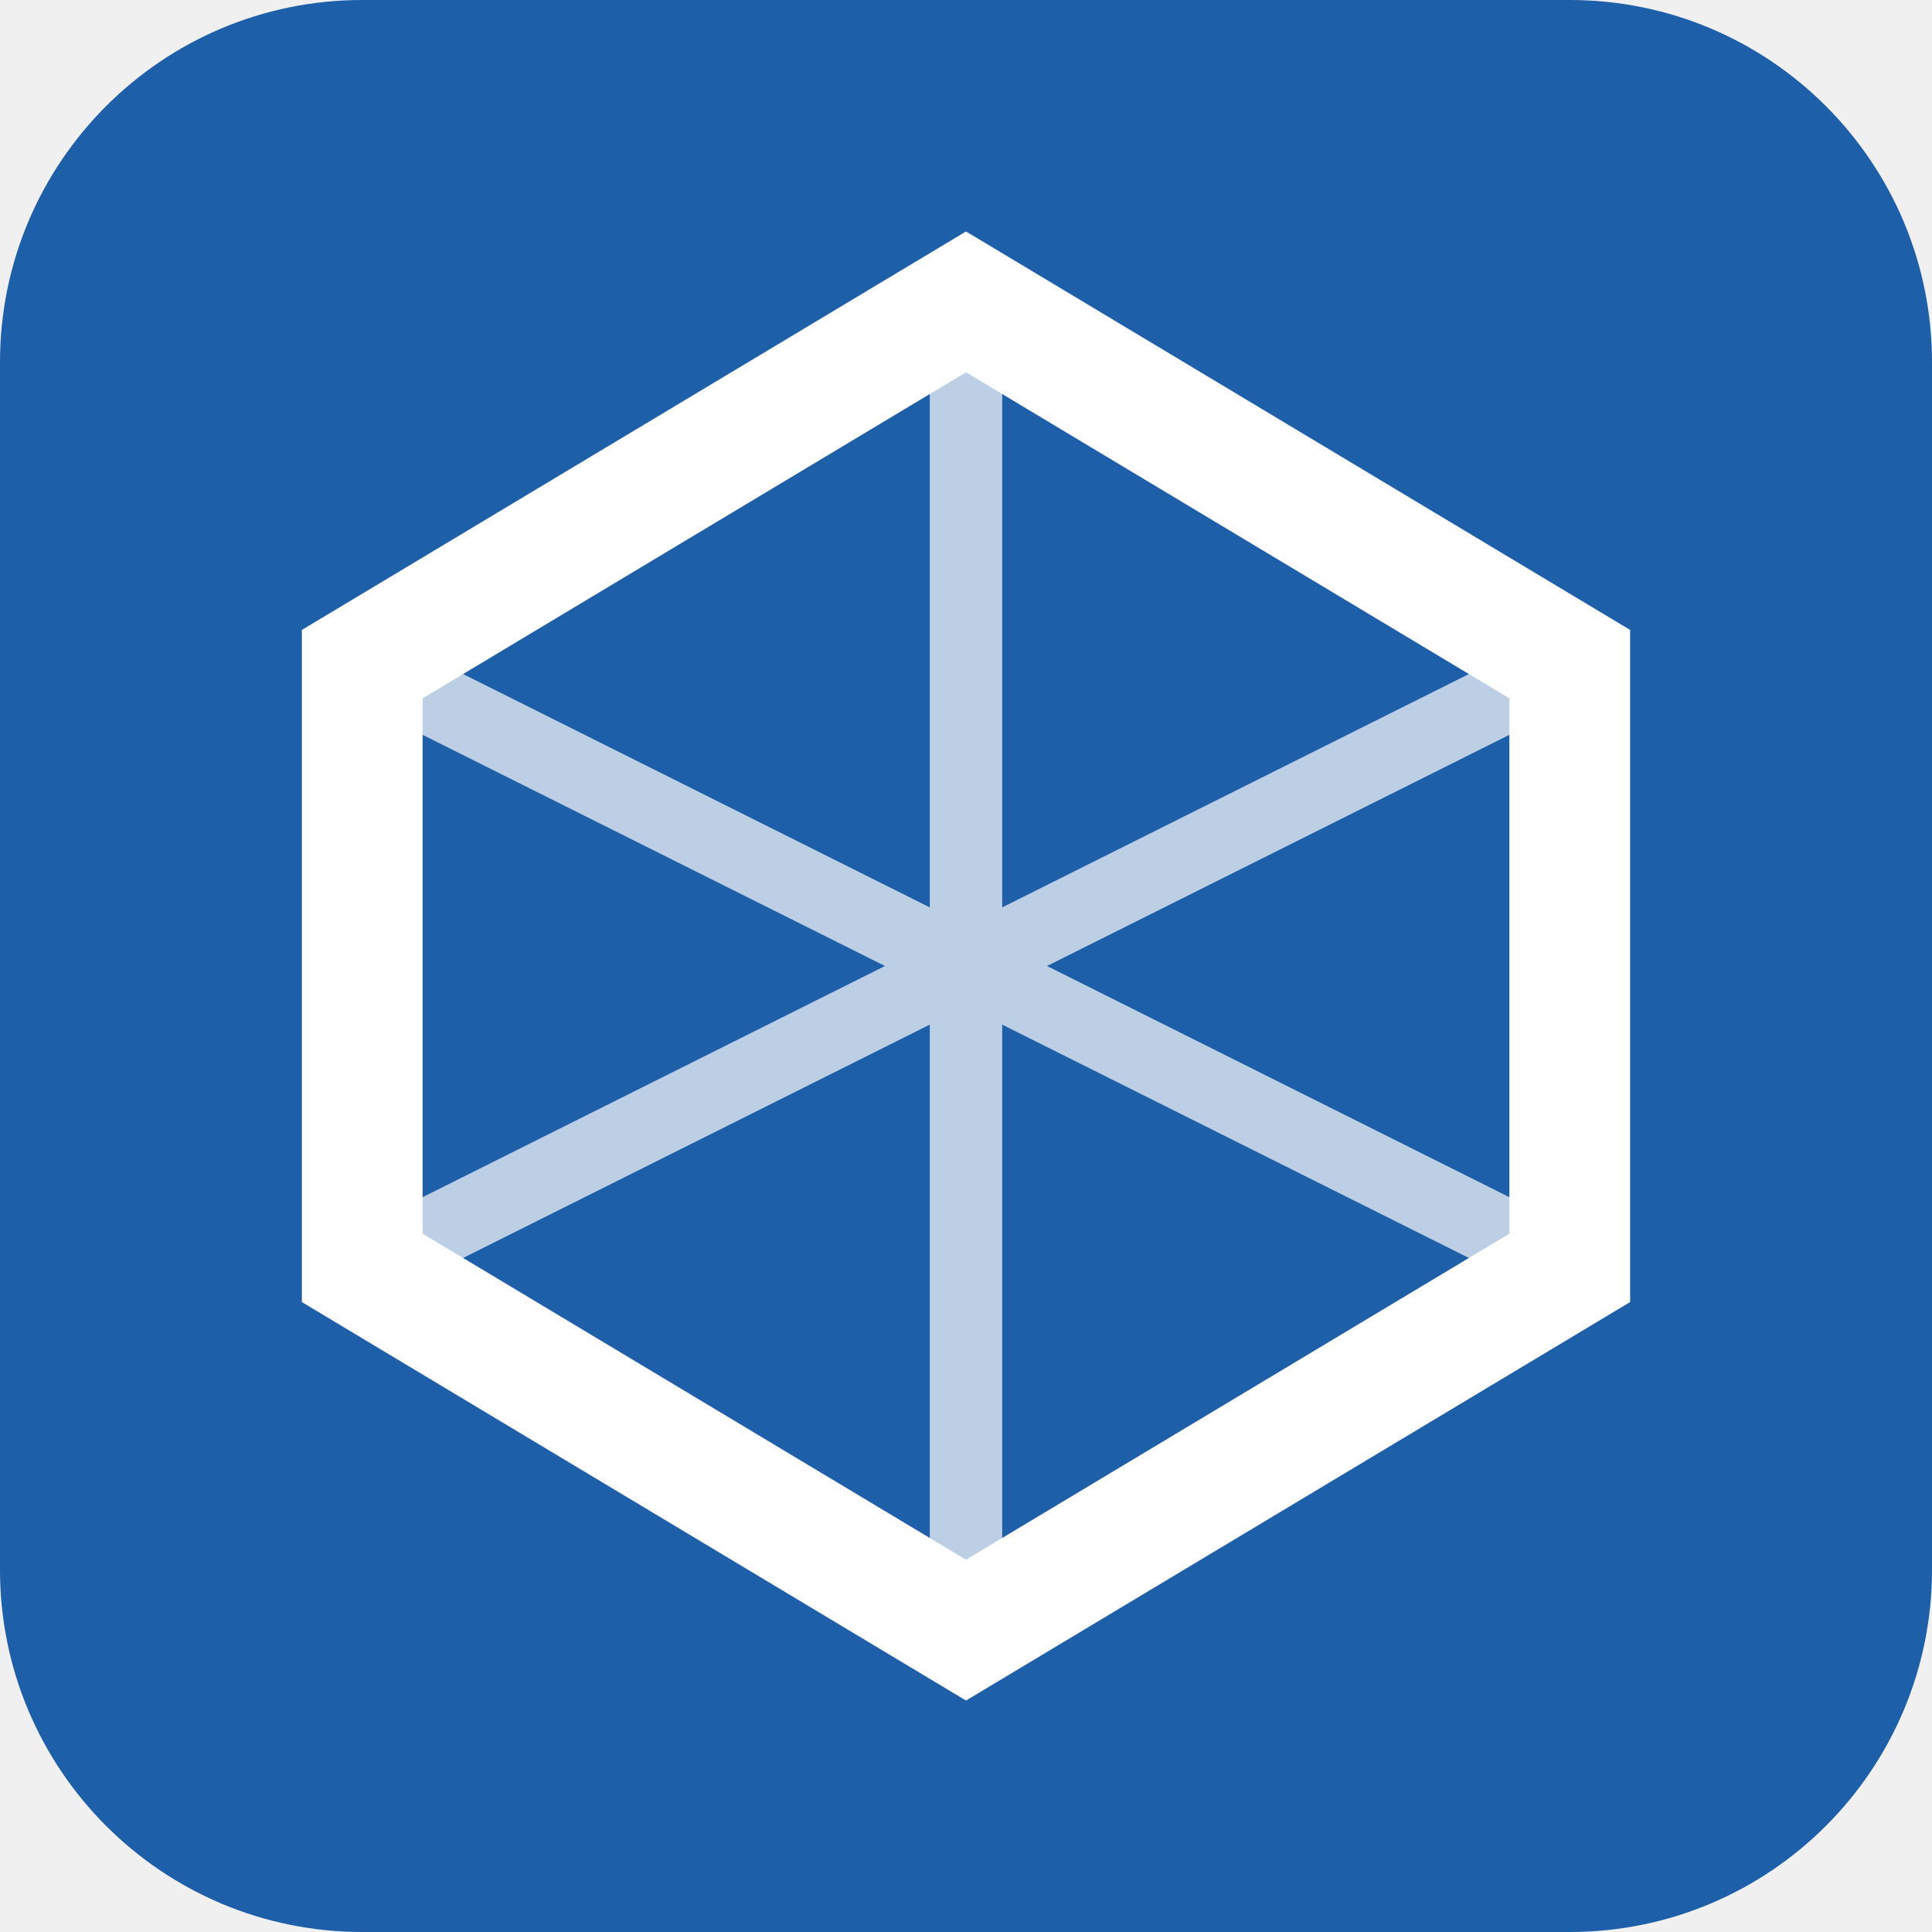
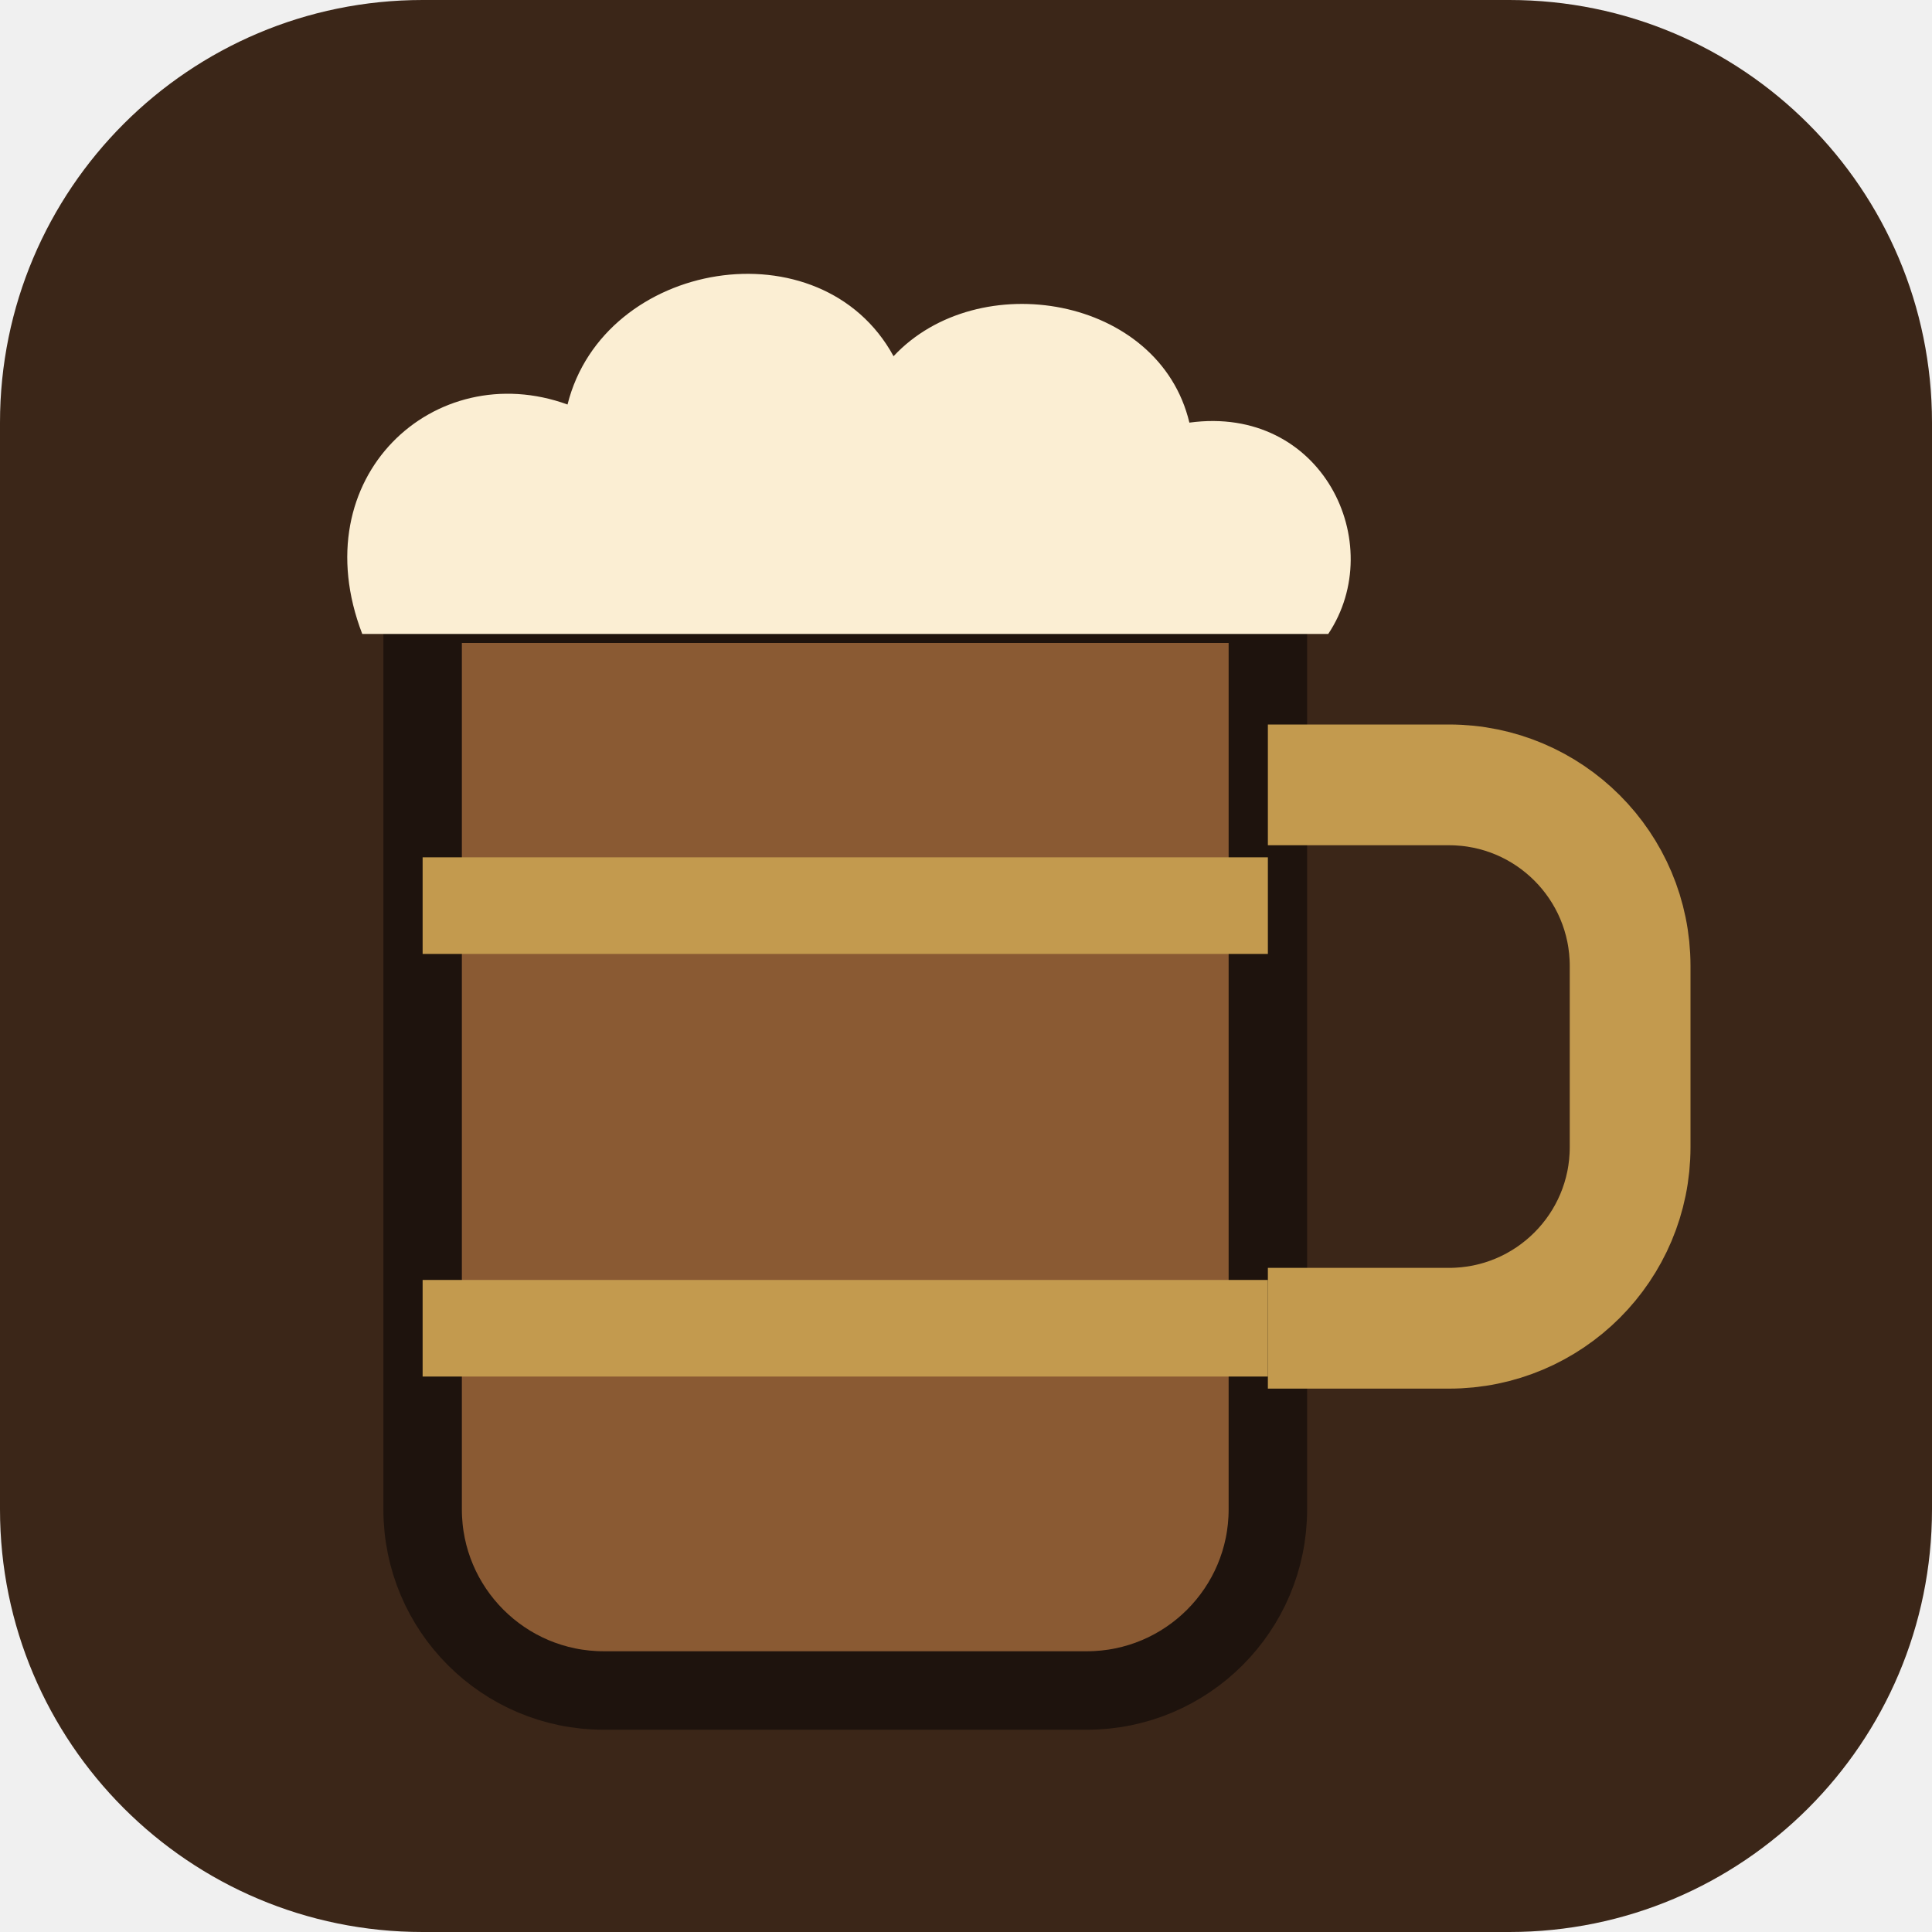
<svg xmlns="http://www.w3.org/2000/svg" viewBox="0 0 32 32">
-   <rect width="32" height="32" rx="6" fill="#1d5fa8" />
-   <path d="M16 5 26 11v10l-10 6-10-6V11z" fill="none" stroke="#fff" stroke-width="2" />
-   <path d="M16 5v22M6 11l20 10M26 11 6 21" stroke="#fff" stroke-width="1.2" opacity=".7" />
+   <rect width="32" height="32" rx="7" fill="#3b2618" />
+   <path d="M7 10h14v15a3 3 0 0 1-3 3h-8a3 3 0 0 1-3-3z" fill="#8a5a33" stroke="#1e130d" stroke-width="1.3" />
+   <path d="M7 15h14M7 22h14" stroke="#c39a4e" stroke-width="1.6" />
+   <path d="M21 13h3a3 3 0 0 1 3 3v3a3 3 0 0 1-3 3h-3" fill="none" stroke="#c39a4e" stroke-width="2" />
+   <path d="M6 10.5c-1-2.6 1.2-4.6 3.4-3.8.6-2.4 4.2-3 5.4-.8 1.4-1.5 4.4-1 4.9 1.1 2.2-.3 3.3 2 2.3 3.5z" fill="#fbeed3" />
</svg>
